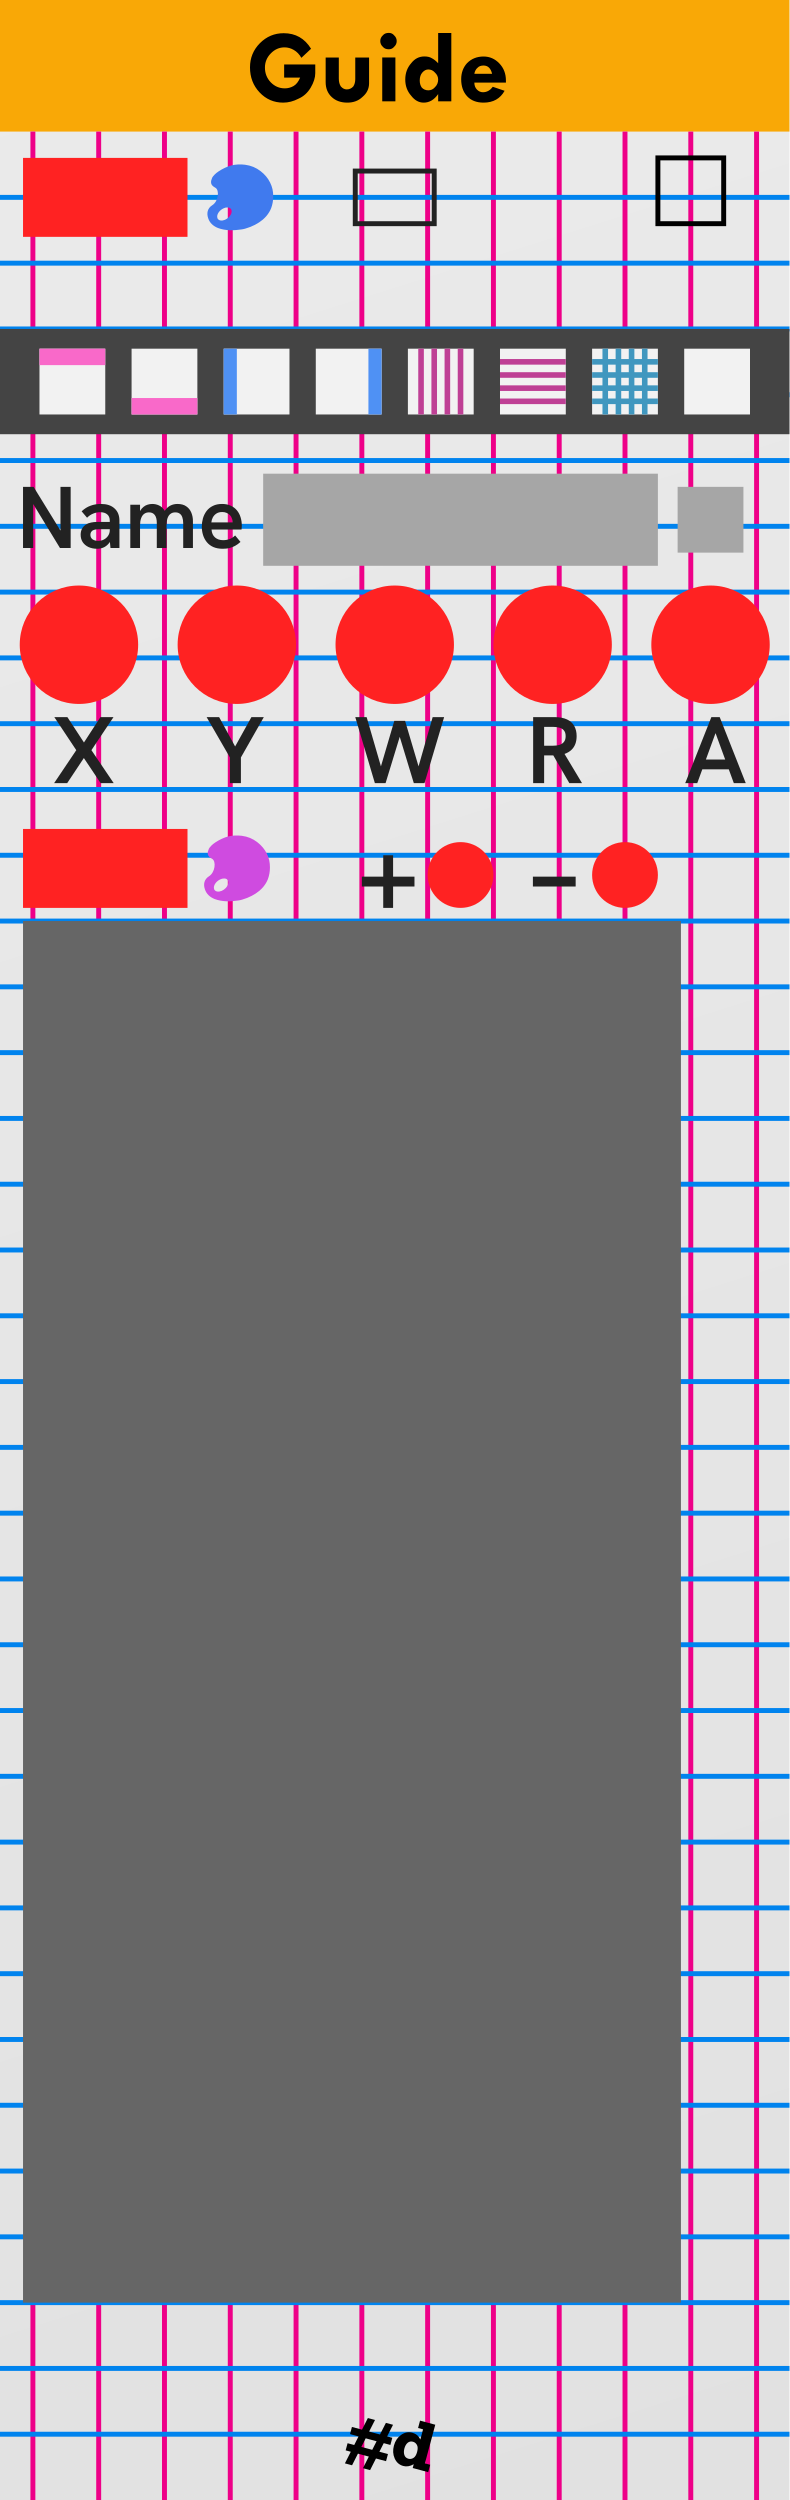
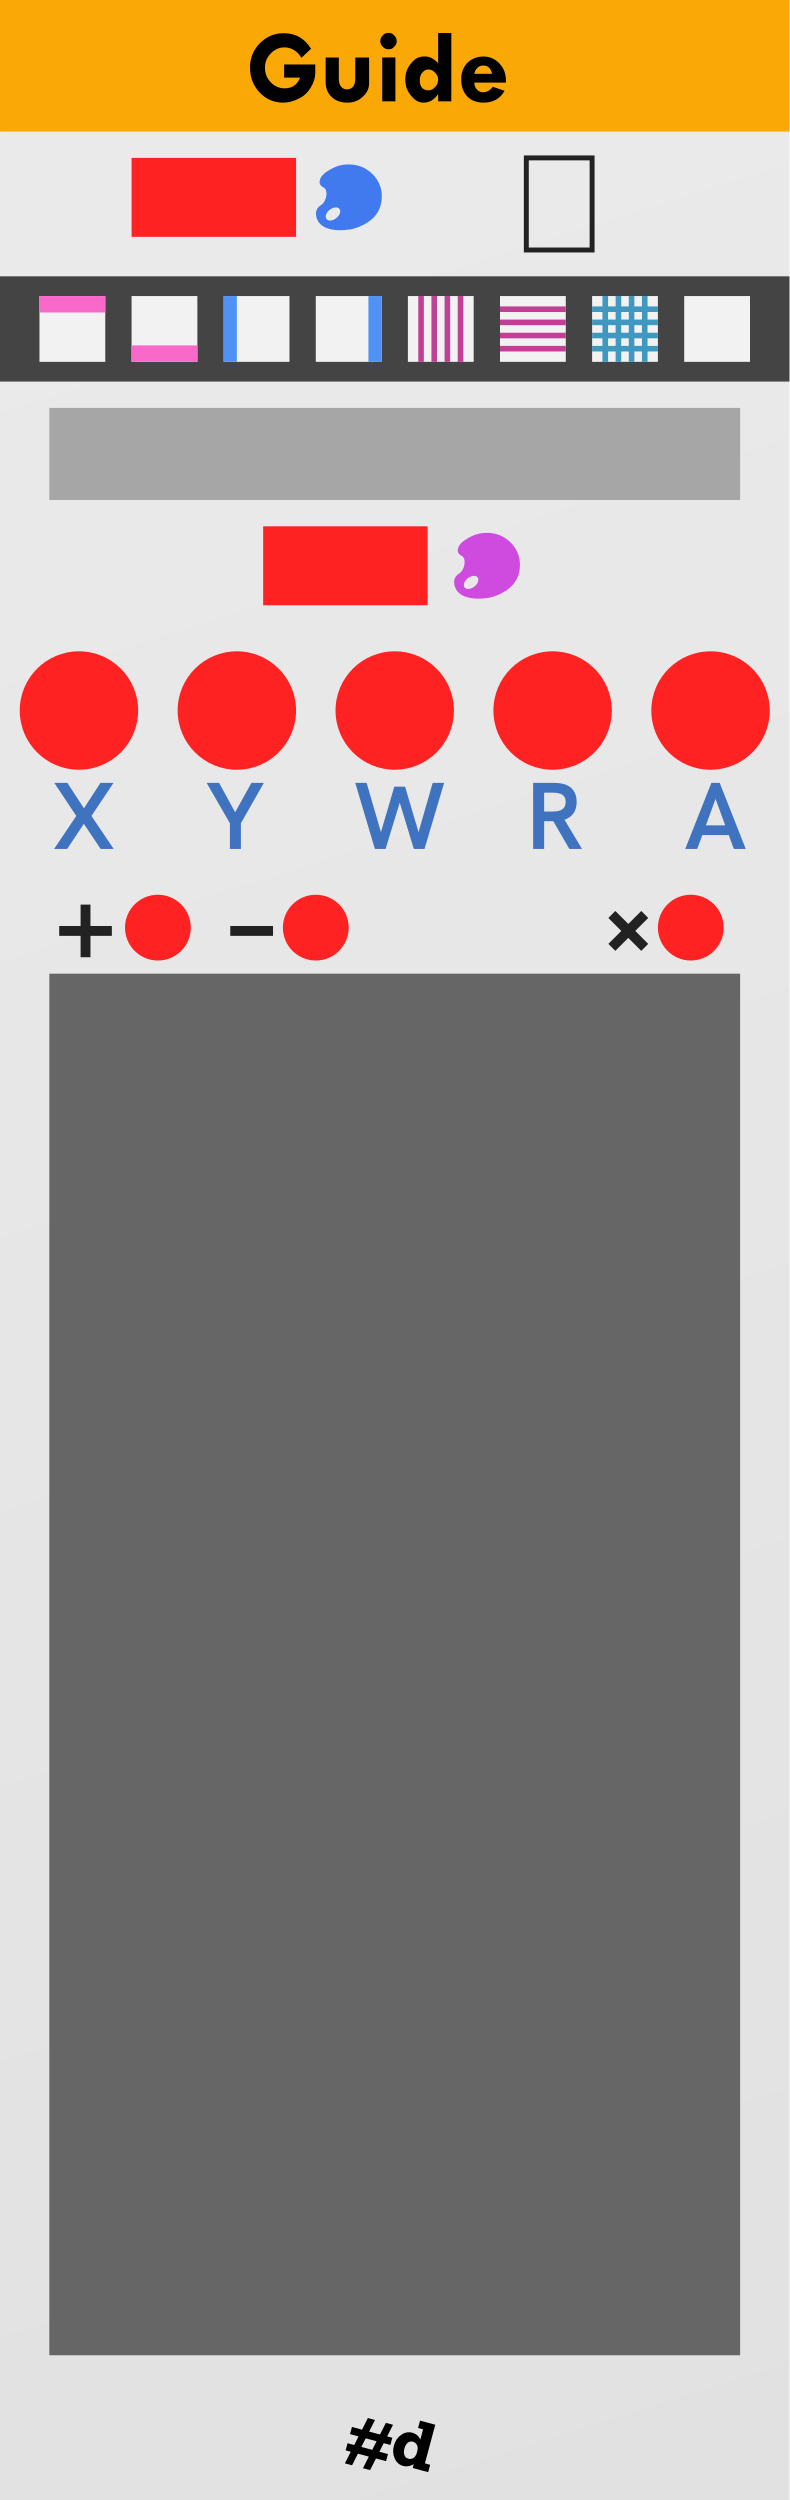
<svg xmlns="http://www.w3.org/2000/svg" width="120" height="380" viewBox="0 0 120 380" version="1.1">
  <linearGradient id="pg" y2="100%" gradientUnits="userSpaceOnUse">
    <stop offset="0" stop-color="#ebebeb" />
    <stop offset="1" stop-color="#e1e1e1" />
  </linearGradient>
  <rect id="panel" width="100%" height="100%" fill="url(#pg)" />
  <rect id="mast" width="100%" height="20" fill="#f9a806" />
  <path id="title" aria-label="Guide" transform="translate(38,5)" d="M 9.28,2.41 7.81,3.79 Q 7.35,2.99 6.67,2.6 5.99,2.2 5.25,2.2 4.05,2.2 3.16,3.12 2.27,4.03 2.27,5.27 2.27,6.59 3.16,7.52 4.05,8.43 5.3,8.43 5.98,8.43 6.6,8.09 7.23,7.74 7.62,6.8 H 5.19 v -2 h 4.73 v 1.32 q 0,1.03 -0.7,2.21 Q 8.52,9.5 7.37,10 6.22,10.6 5.05,10.6 2.92,10.6 1.46,9.05 -4.37e-4,7.51 -4.37e-4,5.24 -4.37e-4,3.09 1.5,1.57 3.01,0.047 5.12,0.047 q 2.71,0 4.16,2.363 z m 2.22,1.33 h 2 v 3.22 q 0,0.7 0.3,1.17 0.4,0.46 0.9,0.46 0.6,0 1,-0.45 Q 16,7.69 16,7.01 V 3.74 h 2.1 v 3.91 q 0,1.24 -1,2.08 -0.9,0.87 -2.3,0.87 -1.5,0 -2.4,-0.87 -0.9,-0.85 -0.9,-2.25 z m 8.3,-2.5 Q 19.8,0.734 20.2,0.367 20.5,0 21.1,0 q 0.5,0 0.8,0.367 0.4,0.367 0.4,0.873 0,0.52 -0.4,0.88 -0.3,0.37 -0.8,0.37 -0.6,0 -0.9,-0.37 -0.4,-0.36 -0.4,-0.88 z m 0.3,2.49 h 2 v 6.67 h -2 z m 8.5,-3.714 h 2 V 10.4 h -2 V 9.3 h 0 q -0.9,1.3 -2.2,1.3 -1.1,0 -1.9,-1.05 -0.9,-1.01 -0.9,-2.46 0,-1.46 0.9,-2.48 0.8,-1.03 2,-1.03 0.7,0 1.1,0.25 0.5,0.24 1,0.79 z M 27.1,5.56 q -0.5,0 -0.9,0.46 -0.4,0.45 -0.4,1.22 0,0.62 0.3,1.06 0.4,0.43 1,0.43 0.6,0 1,-0.46 0.5,-0.48 0.5,-1.18 0,-0.61 -0.5,-1.07 -0.4,-0.46 -1,-0.46 z m 11.8,2 h -4.8 q 0,0.65 0.4,1.06 0.4,0.4 0.9,0.4 0.9,0 1.5,-0.83 l 1.8,0.61 q -1,1.8 -3.2,1.8 -1.6,0 -2.5,-0.97 -0.9,-0.97 -0.9,-2.59 0,-1.46 0.9,-2.45 1,-1 2.5,-1 1.4,0 2.4,1.05 1,1.04 1,2.6 z M 34.1,6.22 h 2.7 q -0.3,-1.26 -1.3,-1.26 -0.6,0 -0.9,0.33 -0.4,0.33 -0.5,0.93 z" />
-   <path id="vguide" fill="none" stroke="#ee0088" stroke-width=".75" d="M5,20v360 M15,20v360 M25,20v360 M35,20v360 M45,20v360   M55,20v360 M65,20v360 M75,20v360 M85,20v360   M95,20v360 M105,20v360 M115,20v360" />
-   <path id="hguide" fill="none" stroke="#0083ee" stroke-width=".75" d="M 0,30 h120 M0,40 h120 M0,50 h120 M0,60 h120    M 0,70 h120 M0,80 h120 M0,90 h120 M0,100 h120    M 0,110 h120 M0,120 h120 M0,130 h120 M0,140 h120    M 0,150 h120 M0,160 h120 M0,170 h120 M0,180 h120    M 0,190 h120 M0,200 h120 M0,210 h120 M0,220 h120    M 0,230 h120 M0,240 h120 M0,250 h120 M0,260 h120    M 0,260 h120 M0,270 h120 M0,280 h120 M0,290 h120    M 0,300 h120 M0,310 h120 M0,320 h120 M0,330 h120    M 0,340 h120 M0,350 h120 M0,360 h120 M0,370 h120  " />
-   <path id="top-menu--slabel" transform="translate(100,24)" fill="none" stroke="#000" stroke-width=".75" d="M 0,0 h 10 v 10 h-10 z" />
-   <g transform="translate(3.5,24)">
+   <xpath id="top-menu--slabel" transform="translate(100,24)" fill="none" stroke="#000" stroke-width=".75" d="M 0,0 h 10 v 10 h-10 z" />
+   <g transform="translate(20,24)">
    <rect id="k:panel-swatch" x="0" y="0" width="25" height="12" fill="#f22" />
    <path id="k:pick-panel" transform="translate(27,0)" fill="#407aee" stroke="#80808000" stroke-width=".25" d="m 4.5,11 c -0.74,-0.03 -1.3,-0.14 -1.86,-0.34 -0.76,-0.3 -1.28,-0.81 -1.5,-1.5 -0.25,-0.74 -0.12,-1.5 0.63,-1.97 0.92,-0.57 1.13,-2.27 0.47,-2.65 -0.34,-0.19 -0.57,-0.37 -0.64,-0.66 -0.03,-0.1 -0.03,-0.31 0,-0.43 0.03,-0.13 0.1,-0.33 0.15,-0.44 0.08,-0.14 0.17,-0.27 0.36,-0.46 0.2,-0.2 0.35,-0.32 0.63,-0.51 0.62,-0.41 1.35,-0.75 1.96,-0.9 0.59,-0.15 1.37,-0.19 2.04,-0.1 0.92,0.12 1.67,0.43 2.39,0.99 0.62,0.48 1.11,1.07 1.43,1.73 0.33,0.66 0.47,1.31 0.47,2.08 0,0.66 -0.11,1.26 -0.31,1.79 -0.16,0.42 -0.41,0.82 -0.72,1.2 -0.11,0.13 -0.4,0.43 -0.55,0.55 -0.69,0.59 -1.62,1.07 -2.63,1.36 -0.23,0.07 -0.37,0.1 -0.59,0.13 -0.55,0.09 -1.21,0.14 -1.73,0.12 z m -1.14,-1.49 c 0.47,-0.08 0.95,-0.42 1.2,-0.85 0.1,-0.18 0.15,-0.32 0.15,-0.49 0.01,-0.21 -0.04,-0.34 -0.16,-0.47 -0.12,-0.12 -0.28,-0.17 -0.49,-0.17 -0.22,0 -0.39,0.04 -0.63,0.16 -0.54,0.27 -0.92,0.78 -0.92,1.23 0,0.19 0.05,0.31 0.16,0.42 0.16,0.16 0.4,0.22 0.7,0.17 z" />
  </g>
-   <rect id="k:pos-switch" x="54" y="26" width="12" height="8" fill="none" stroke="#222" stroke-width=".75" />
-   <g transform="translate(0,50)" aria-label="templates">
+   <rect id="k:pos-switch" x="80" y="24" width="10" height="14" fill="none" stroke="#222" stroke-width=".75" />
+   <g transform="translate(0,42)" aria-label="templates">
    <rect id="template-box" fill="#444" x="0" y="0" width="120" height="16" />
    <g transform="translate(3,3)">
      <g id="top">
        <rect fill="#f2f2f2" x="3" y="0" width="10" height="10" />
        <rect fill="#f969c9" x="3" y="0" width="10" height="2.5" />
      </g>
      <g id="bottom">
        <rect fill="#f2f2f2" x="17" y="0" width="10" height="10" />
        <rect fill="#f969c9" x="17" y="7.5" width="10" height="2.5" />
      </g>
      <g id="left">
        <rect fill="#f2f2f2" x="31" y="0" width="10" height="10" />
        <rect fill="#4f91f4" x="31" y="0" width="2" height="10" />
      </g>
      <g id="right">
        <rect fill="#f2f2f2" x="45" y="0" width="10" height="10" />
        <rect fill="#4f91f4" x="53" y="0" width="2" height="10" />
      </g>
      <g id="vert">
        <rect fill="#f2f2f2" x="59" y="0" width="10" height="10" />
        <path fill="none" stroke="#bf4095" stroke-width="0.85" d="M61,0 v10 M63,0 v10 M65,0 v10 M67,0 v10" />
      </g>
      <g id="horz">
        <rect fill="#f2f2f2" x="73" y="0" width="10" height="10" />
        <path fill="none" stroke="#bf4095" stroke-width="0.85" d="M73,2 h10 M73,4 h10 M73,6 h10 M73,8 h10 " />
      </g>
      <g id="grid">
        <rect fill="#f2f2f2" x="87" y="0" width="10" height="10" />
        <path fill="none" stroke="#4097bf" stroke-width="0.85" d="M89,0 v10 M91,0 v10 M93,0 v10 M95,0 v10  M87,2h10 M87,4h10 M87,6h10 M87,8h10" />
      </g>
-       <rect id="template-menu" fill="#f2f2f2" x="101" y="0" width="10" height="10" />
+       <rect id="k:template-menu" fill="#f2f2f2" x="101" y="0" width="10" height="10" />
    </g>
  </g>
-   <path transform="translate(3.5,74)" id="name--label" fill="#222" d="M 1.1384964e-5,9.293 V -1.8754959e-5 H 1.6 L 6.08,7.28 H 5.693 V -1.8754959e-5 H 7.24 V 9.293 H 5.613 L 1.173,2 h 0.373 v 7.293 z m 13.293,0 -0.107,-1.107 V 5.147 q 0,-0.64 -0.387,-0.96 -0.387,-0.333 -1.08,-0.333 -0.533,0 -1.053,0.213 -0.507,0.2 -0.933,0.627 L 8.907,3.72 q 0.64,-0.6 1.36,-0.853 0.72,-0.267 1.573,-0.267 1.333,0 2.067,0.68 0.747,0.667 0.747,1.867 v 4.147 z m -2.04,0.12 q -0.733,0 -1.307,-0.267 Q 9.387,8.88 9.067,8.4 8.76,7.92 8.76,7.28 q 0,-0.547 0.227,-0.947 Q 9.227,5.933 9.6,5.707 9.92,5.507 10.347,5.427 10.773,5.333 11.24,5.333 h 2.067 V 6.44 h -1.853 q -0.24,0 -0.48,0.053 -0.24,0.04 -0.427,0.16 -0.133,0.107 -0.227,0.267 -0.08,0.16 -0.08,0.373 0,0.427 0.32,0.68 0.333,0.24 0.88,0.24 0.48,0 0.867,-0.213 0.4,-0.213 0.64,-0.587 0.24,-0.373 0.24,-0.84 l 0.453,0.733 Q 13.48,8 13.133,8.48 12.787,8.947 12.307,9.187 11.827,9.413 11.253,9.413 Z m 5.053,-0.12 V 2.72 h 1.48 v 1.707 l -0.32,0.187 q 0.12,-0.573 0.333,-0.96 0.227,-0.387 0.52,-0.613 0.293,-0.24 0.627,-0.333 0.347,-0.107 0.693,-0.107 0.533,0 1,0.213 0.467,0.2 0.787,0.667 0.333,0.453 0.453,1.24 l -0.867,0.24 q 0.2,-0.853 0.56,-1.36 0.36,-0.52 0.84,-0.76 0.493,-0.24 1.067,-0.24 0.84,0 1.347,0.373 0.52,0.36 0.76,0.96 0.24,0.587 0.24,1.267 v 4.093 H 24.347 V 5.56 q 0,-0.547 -0.133,-0.92 Q 24.093,4.267 23.827,4.08 23.56,3.88 23.147,3.88 q -0.44,0 -0.733,0.227 -0.293,0.213 -0.453,0.667 -0.147,0.453 -0.147,1.12 V 9.293 H 20.333 V 5.493 q 0,-0.813 -0.307,-1.213 -0.307,-0.4 -0.867,-0.4 -0.44,0 -0.747,0.227 -0.307,0.227 -0.467,0.68 -0.16,0.44 -0.16,1.107 v 3.4 z m 14.053,0.12 q -0.827,0 -1.44,-0.267 Q 28.32,8.88 27.933,8.4 27.547,7.92 27.36,7.32 27.173,6.707 27.173,6.053 q 0,-0.653 0.173,-1.267 0.187,-0.627 0.56,-1.12 0.373,-0.493 0.96,-0.773 0.587,-0.293 1.387,-0.293 0.76,0 1.32,0.267 0.573,0.253 0.947,0.72 0.373,0.453 0.547,1.04 0.187,0.587 0.187,1.253 0,0.093 -0.013,0.267 0,0.173 -0.027,0.347 h -4.56 q 0.053,0.787 0.533,1.2 0.48,0.413 1.227,0.413 0.547,0 1,-0.173 0.453,-0.173 0.827,-0.547 l 0.813,0.987 Q 32.64,8.747 32.227,8.973 31.813,9.2 31.36,9.307 30.92,9.413 30.36,9.413 Z m 1.44,-3.667 q 0.027,-0.107 0.027,-0.213 0.013,-0.107 0.013,-0.213 0,-0.293 -0.107,-0.56 -0.093,-0.267 -0.293,-0.467 -0.2,-0.213 -0.493,-0.333 -0.293,-0.133 -0.667,-0.133 -0.52,0 -0.88,0.227 -0.347,0.227 -0.547,0.587 -0.187,0.347 -0.227,0.76 h 3.653 z" />
-   <rect id="k:name-edit" fill="#a6a6a6" x="40" y="72" width="60" height="14" />
-   <rect id="name-menu" fill="#a6a6a6" x="103" y="74" width="10" height="10" />
-   <circle id="k:x" fill="#f22" cx="12" cy="98" r="9" />
-   <circle id="k:y" fill="#f22" cx="36" cy="98" r="9" />
-   <circle id="k:width" fill="#f22" cx="60" cy="98" r="9" />
-   <circle id="k:repeat" fill="#f22" cx="84" cy="98" r="9" />
-   <circle id="k:angle" fill="#f22" cx="108" cy="98" r="9" />
-   <path id="X--label" transform="translate(6,109)" fill="#222" d="M 2.225,10.037 5.594,5.026 2.254,-2.0214844e-5 H 4.241 L 6.761,3.859 9.266,-2.0214844e-5 h 1.987 L 7.898,5.026 11.282,10.037 H 9.295 L 6.746,6.221 4.212,10.037 Z" />
-   <path id="Y--label" transform="translate(29,109)" fill="#222" d="M 5.947,10.037 V 6.134 L 2.405,-2.0214844e-5 H 4.306 L 6.739,4.464 9.216,-2.0214844e-5 h 1.886 L 7.618,6.134 V 10.037 Z" />
-   <path id="W--label" transform="translate(54,109)" fill="#222" d="M 2.981,10.037 0,-2.0214844e-5 H 1.728 L 3.902,7.488 5.933,0.576 H 7.574 L 9.619,7.488 11.765,-2.0214844e-5 h 1.742 L 10.526,10.037 H 8.899 L 6.624,2.549 H 6.898 L 4.608,10.037 Z" />
-   <path id="R--label" transform="translate(78,109)" fill="#222" d="M 3.038,0 V 10.037 H 4.708 V 5.818 h 0.763 0.591 0.037 L 8.539,10.037 H 10.469 L 7.806,5.597 C 8.23,5.452 8.585,5.242 8.871,4.968 c 0.518,-0.499 0.777,-1.195 0.777,-2.088 0,-0.586 -0.12,-1.094 -0.36,-1.526 C 9.057,0.922 8.693,0.591 8.194,0.36 7.695,0.12 7.047,0 6.25,0 Z M 4.708,1.484 H 6.076 c 0.355,0 0.677,0.042 0.965,0.128 0.288,0.077 0.514,0.217 0.677,0.418 0.173,0.202 0.26,0.49 0.26,0.865 0,0.374 -0.087,0.666 -0.26,0.877 C 7.555,3.983 7.329,4.132 7.041,4.219 6.763,4.305 6.441,4.349 6.076,4.349 H 4.708 Z" />
-   <path id="A--label" transform="translate(102,109)" fill="#222" d="M 6.127,0 2.153,10.037 H 3.982 L 4.751,7.935 h 4.022 L 9.541,10.037 h 1.814 L 7.394,0 Z M 6.762,2.433 8.229,6.451 H 5.294 Z" />
-   <rect id="k:guide-swatch" x="3.5" y="126" width="25" height="12" fill="#f22" />
-   <path id="k:pick-guide" transform="translate(30,126)" fill="#cf4be0" stroke="#80808000" stroke-width=".25" d="m 4.5,11 c -0.74,-0.03 -1.3,-0.14 -1.86,-0.34 -0.76,-0.3 -1.28,-0.81 -1.5,-1.5 -0.25,-0.74 -0.12,-1.5 0.63,-1.97 0.92,-0.57 1.13,-2.27 0.47,-2.65 -0.34,-0.19 -0.57,-0.37 -0.64,-0.66 -0.03,-0.1 -0.03,-0.31 0,-0.43 0.03,-0.13 0.1,-0.33 0.15,-0.44 0.08,-0.14 0.17,-0.27 0.36,-0.46 0.2,-0.2 0.35,-0.32 0.63,-0.51 0.62,-0.41 1.35,-0.75 1.96,-0.9 0.59,-0.15 1.37,-0.19 2.04,-0.1 0.92,0.12 1.67,0.43 2.39,0.99 0.62,0.48 1.11,1.07 1.43,1.73 0.33,0.66 0.47,1.31 0.47,2.08 0,0.66 -0.11,1.26 -0.31,1.79 -0.16,0.42 -0.41,0.82 -0.72,1.2 -0.11,0.13 -0.4,0.43 -0.55,0.55 -0.69,0.59 -1.62,1.07 -2.63,1.36 -0.23,0.07 -0.37,0.1 -0.59,0.13 -0.55,0.09 -1.21,0.14 -1.73,0.12 z m -1.14,-1.49 c 0.47,-0.08 0.95,-0.42 1.2,-0.85 0.1,-0.18 0.15,-0.32 0.15,-0.49 0.01,-0.21 -0.04,-0.34 -0.16,-0.47 -0.12,-0.12 -0.28,-0.17 -0.49,-0.17 -0.22,0 -0.39,0.04 -0.63,0.16 -0.54,0.27 -0.92,0.78 -0.92,1.23 0,0.19 0.05,0.31 0.16,0.42 0.16,0.16 0.4,0.22 0.7,0.17 z" />
-   <path id="add--slabel" transform="translate(55,130)" fill="none" stroke="#222" stroke-width="1.5" d="M0,4 h8 M4,0 v8" />
-   <circle id="k:add" cx="70" cy="133" r="5" fill="#f22" />
-   <path id="remove--slabel" transform="translate(81,130)" fill="none" stroke="#222" stroke-width="1.5" d="M0,4 h6.5" />
-   <circle id="k:remove" cx="95" cy="133" r="5" fill="#f22" />
-   <rect id="guide-list" x="3.5" y="140" width="100" height="210" fill="#666" />
+   <rect id="k:name-edit" fill="#a6a6a6" x="7.5" y="62" width="105" height="14" />
+   <g transform="translate(40,80)">
+     <rect id="k:guide-swatch" x="0" y="0" width="25" height="12" fill="#f22" />
+     <path id="k:pick-guide" transform="translate(28,0)" fill="#cf4be0" stroke="#80808000" stroke-width=".25" d="m 4.5,11 c -0.74,-0.03 -1.3,-0.14 -1.86,-0.34 -0.76,-0.3 -1.28,-0.81 -1.5,-1.5 -0.25,-0.74 -0.12,-1.5 0.63,-1.97 0.92,-0.57 1.13,-2.27 0.47,-2.65 -0.34,-0.19 -0.57,-0.37 -0.64,-0.66 -0.03,-0.1 -0.03,-0.31 0,-0.43 0.03,-0.13 0.1,-0.33 0.15,-0.44 0.08,-0.14 0.17,-0.27 0.36,-0.46 0.2,-0.2 0.35,-0.32 0.63,-0.51 0.62,-0.41 1.35,-0.75 1.96,-0.9 0.59,-0.15 1.37,-0.19 2.04,-0.1 0.92,0.12 1.67,0.43 2.39,0.99 0.62,0.48 1.11,1.07 1.43,1.73 0.33,0.66 0.47,1.31 0.47,2.08 0,0.66 -0.11,1.26 -0.31,1.79 -0.16,0.42 -0.41,0.82 -0.72,1.2 -0.11,0.13 -0.4,0.43 -0.55,0.55 -0.69,0.59 -1.62,1.07 -2.63,1.36 -0.23,0.07 -0.37,0.1 -0.59,0.13 -0.55,0.09 -1.21,0.14 -1.73,0.12 z m -1.14,-1.49 c 0.47,-0.08 0.95,-0.42 1.2,-0.85 0.1,-0.18 0.15,-0.32 0.15,-0.49 0.01,-0.21 -0.04,-0.34 -0.16,-0.47 -0.12,-0.12 -0.28,-0.17 -0.49,-0.17 -0.22,0 -0.39,0.04 -0.63,0.16 -0.54,0.27 -0.92,0.78 -0.92,1.23 0,0.19 0.05,0.31 0.16,0.42 0.16,0.16 0.4,0.22 0.7,0.17 z" />
+   </g>
+   <circle id="k:x" fill="#f22" cx="12" cy="108" r="9" />
+   <circle id="k:y" fill="#f22" cx="36" cy="108" r="9" />
+   <circle id="k:width" fill="#f22" cx="60" cy="108" r="9" />
+   <circle id="k:repeat" fill="#f22" cx="84" cy="108" r="9" />
+   <circle id="k:angle" fill="#f22" cx="108" cy="108" r="9" />
+   <path id="X--label" transform="translate(6,119)" fill="hsl(216,50%,50%)" d="M 2.225,10.037 5.594,5.026 2.254,-2.0214844e-5 H 4.241 L 6.761,3.859 9.266,-2.0214844e-5 h 1.987 L 7.898,5.026 11.282,10.037 H 9.295 L 6.746,6.221 4.212,10.037 Z" />
+   <path id="Y--label" transform="translate(29,119)" fill="hsl(216,50%,50%)" d="M 5.947,10.037 V 6.134 L 2.405,-2.0214844e-5 H 4.306 L 6.739,4.464 9.216,-2.0214844e-5 h 1.886 L 7.618,6.134 V 10.037 Z" />
+   <path id="W--label" transform="translate(54,119)" fill="hsl(216,50%,50%)" d="M 2.981,10.037 0,-2.0214844e-5 H 1.728 L 3.902,7.488 5.933,0.576 H 7.574 L 9.619,7.488 11.765,-2.0214844e-5 h 1.742 L 10.526,10.037 H 8.899 L 6.624,2.549 H 6.898 L 4.608,10.037 Z" />
+   <path id="R--label" transform="translate(78,119)" fill="hsl(216,50%,50%)" d="M 3.038,0 V 10.037 H 4.708 V 5.818 h 0.763 0.591 0.037 L 8.539,10.037 H 10.469 L 7.806,5.597 C 8.23,5.452 8.585,5.242 8.871,4.968 c 0.518,-0.499 0.777,-1.195 0.777,-2.088 0,-0.586 -0.12,-1.094 -0.36,-1.526 C 9.057,0.922 8.693,0.591 8.194,0.36 7.695,0.12 7.047,0 6.25,0 Z M 4.708,1.484 H 6.076 c 0.355,0 0.677,0.042 0.965,0.128 0.288,0.077 0.514,0.217 0.677,0.418 0.173,0.202 0.26,0.49 0.26,0.865 0,0.374 -0.087,0.666 -0.26,0.877 C 7.555,3.983 7.329,4.132 7.041,4.219 6.763,4.305 6.441,4.349 6.076,4.349 H 4.708 Z" />
+   <path id="A--label" transform="translate(102,119)" fill="hsl(216,50%,50%)" d="M 6.127,0 2.153,10.037 H 3.982 L 4.751,7.935 h 4.022 L 9.541,10.037 h 1.814 L 7.394,0 Z M 6.762,2.433 8.229,6.451 H 5.294 Z" />
+   <g transform="translate(0,6)">
+     <path id="clear--slabel" transform="translate(93,133)" fill="none" stroke="#222" stroke-width="1.5" d="M0,0 L 5,5 M0,5 L 5,0" />
+     <circle id="k:clear" cx="105" cy="135" r="5" fill="#f22" />
+     <path id="add--slabel" transform="translate(9,131.5)" fill="none" stroke="#222" stroke-width="1.5" d="M0,4 h8 M4,0 v8" />
+     <circle id="k:add" cx="24" cy="135" r="5" fill="#f22" />
+     <path id="remove--slabel" transform="translate(35,131.5)" fill="none" stroke="#222" stroke-width="1.5" d="M0,4 h6.5" />
+     <circle id="k:remove" cx="48" cy="135" r="5" fill="#f22" />
+   </g>
+   <rect id="k:guide-list" x="7.5" y="148" width="105" height="210" fill="#666" />
  <g id="logo" aria-label="#d (pachde logo)" fill="#000000" transform="translate(52,364)">
    <path d="M 3.023,5.309 3.916,3.543 5.003,3.834 4.104,5.599 5.759,6.042 6.658,4.277 7.74,4.567 6.846,6.334 7.631,6.544 7.34,7.631 6.328,7.36 5.666,8.665 6.969,9.014 6.678,10.1 5.148,9.691 4.255,11.457 3.168,11.166 4.062,9.4 2.407,8.956 1.513,10.723 0.426,10.431 1.32,8.665 0.540,8.456 0.831,7.369 1.843,7.64 2.5,6.334 1.202,5.986 1.493,4.899 Z M 5.242,7.068 3.587,6.625 2.924,7.93 4.58,8.374 Z M 13.387,10.647 l -0.301,1.122 -2.354,-0.631 0.155,-0.579 Q 10.064,11.035 9.304,10.831 8.394,10.587 7.993,9.687 7.593,8.787 7.874,7.736 8.160,6.669 8.969,6.104 9.78,5.534 10.665,5.771 11.516,6 11.892,6.807 L 12.306,5.262 11.547,5.058 11.847,3.937 14.161,4.557 12.587,10.433 Z M 11.402,8.697 Q 11.589,7.998 11.367,7.62 11.15,7.244 10.767,7.141 10.31,7.019 9.962,7.308 9.621,7.595 9.466,8.173 9.32,8.721 9.465,9.165 q 0.147,0.438 0.615,0.564 0.387,0.104 0.76,-0.12 0.379,-0.227 0.562,-0.912 z" />
  </g>
</svg>
